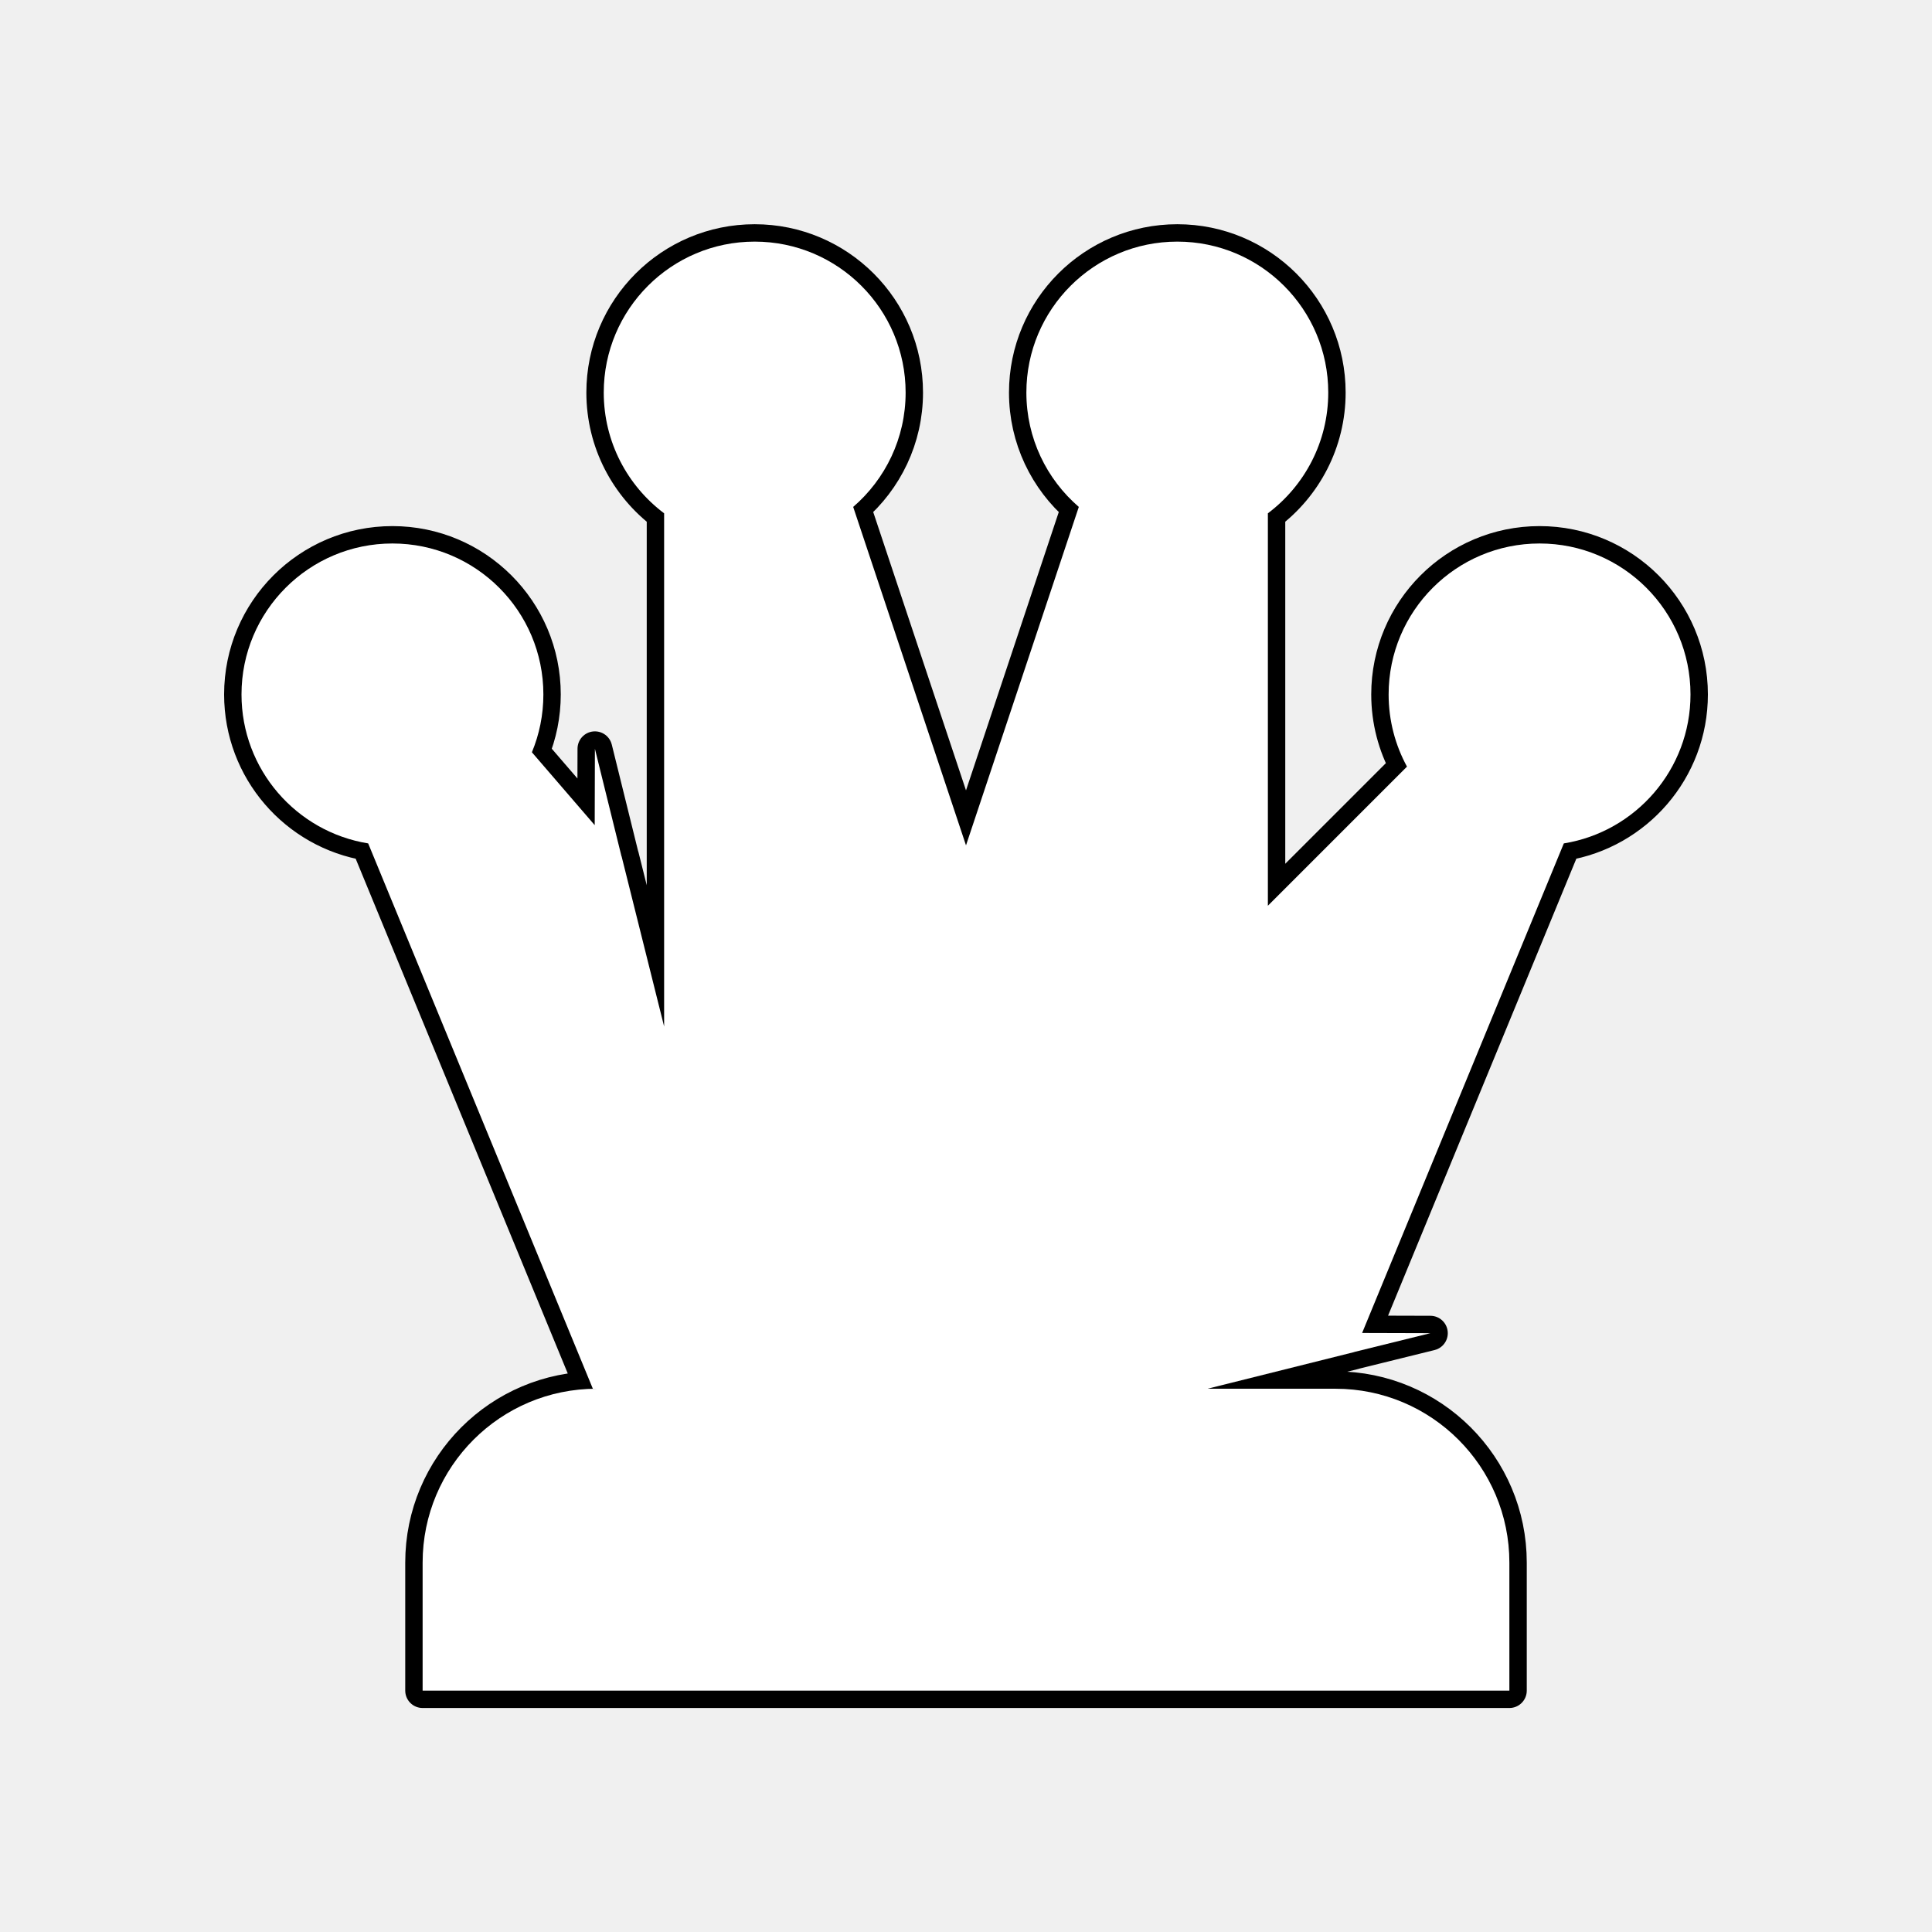
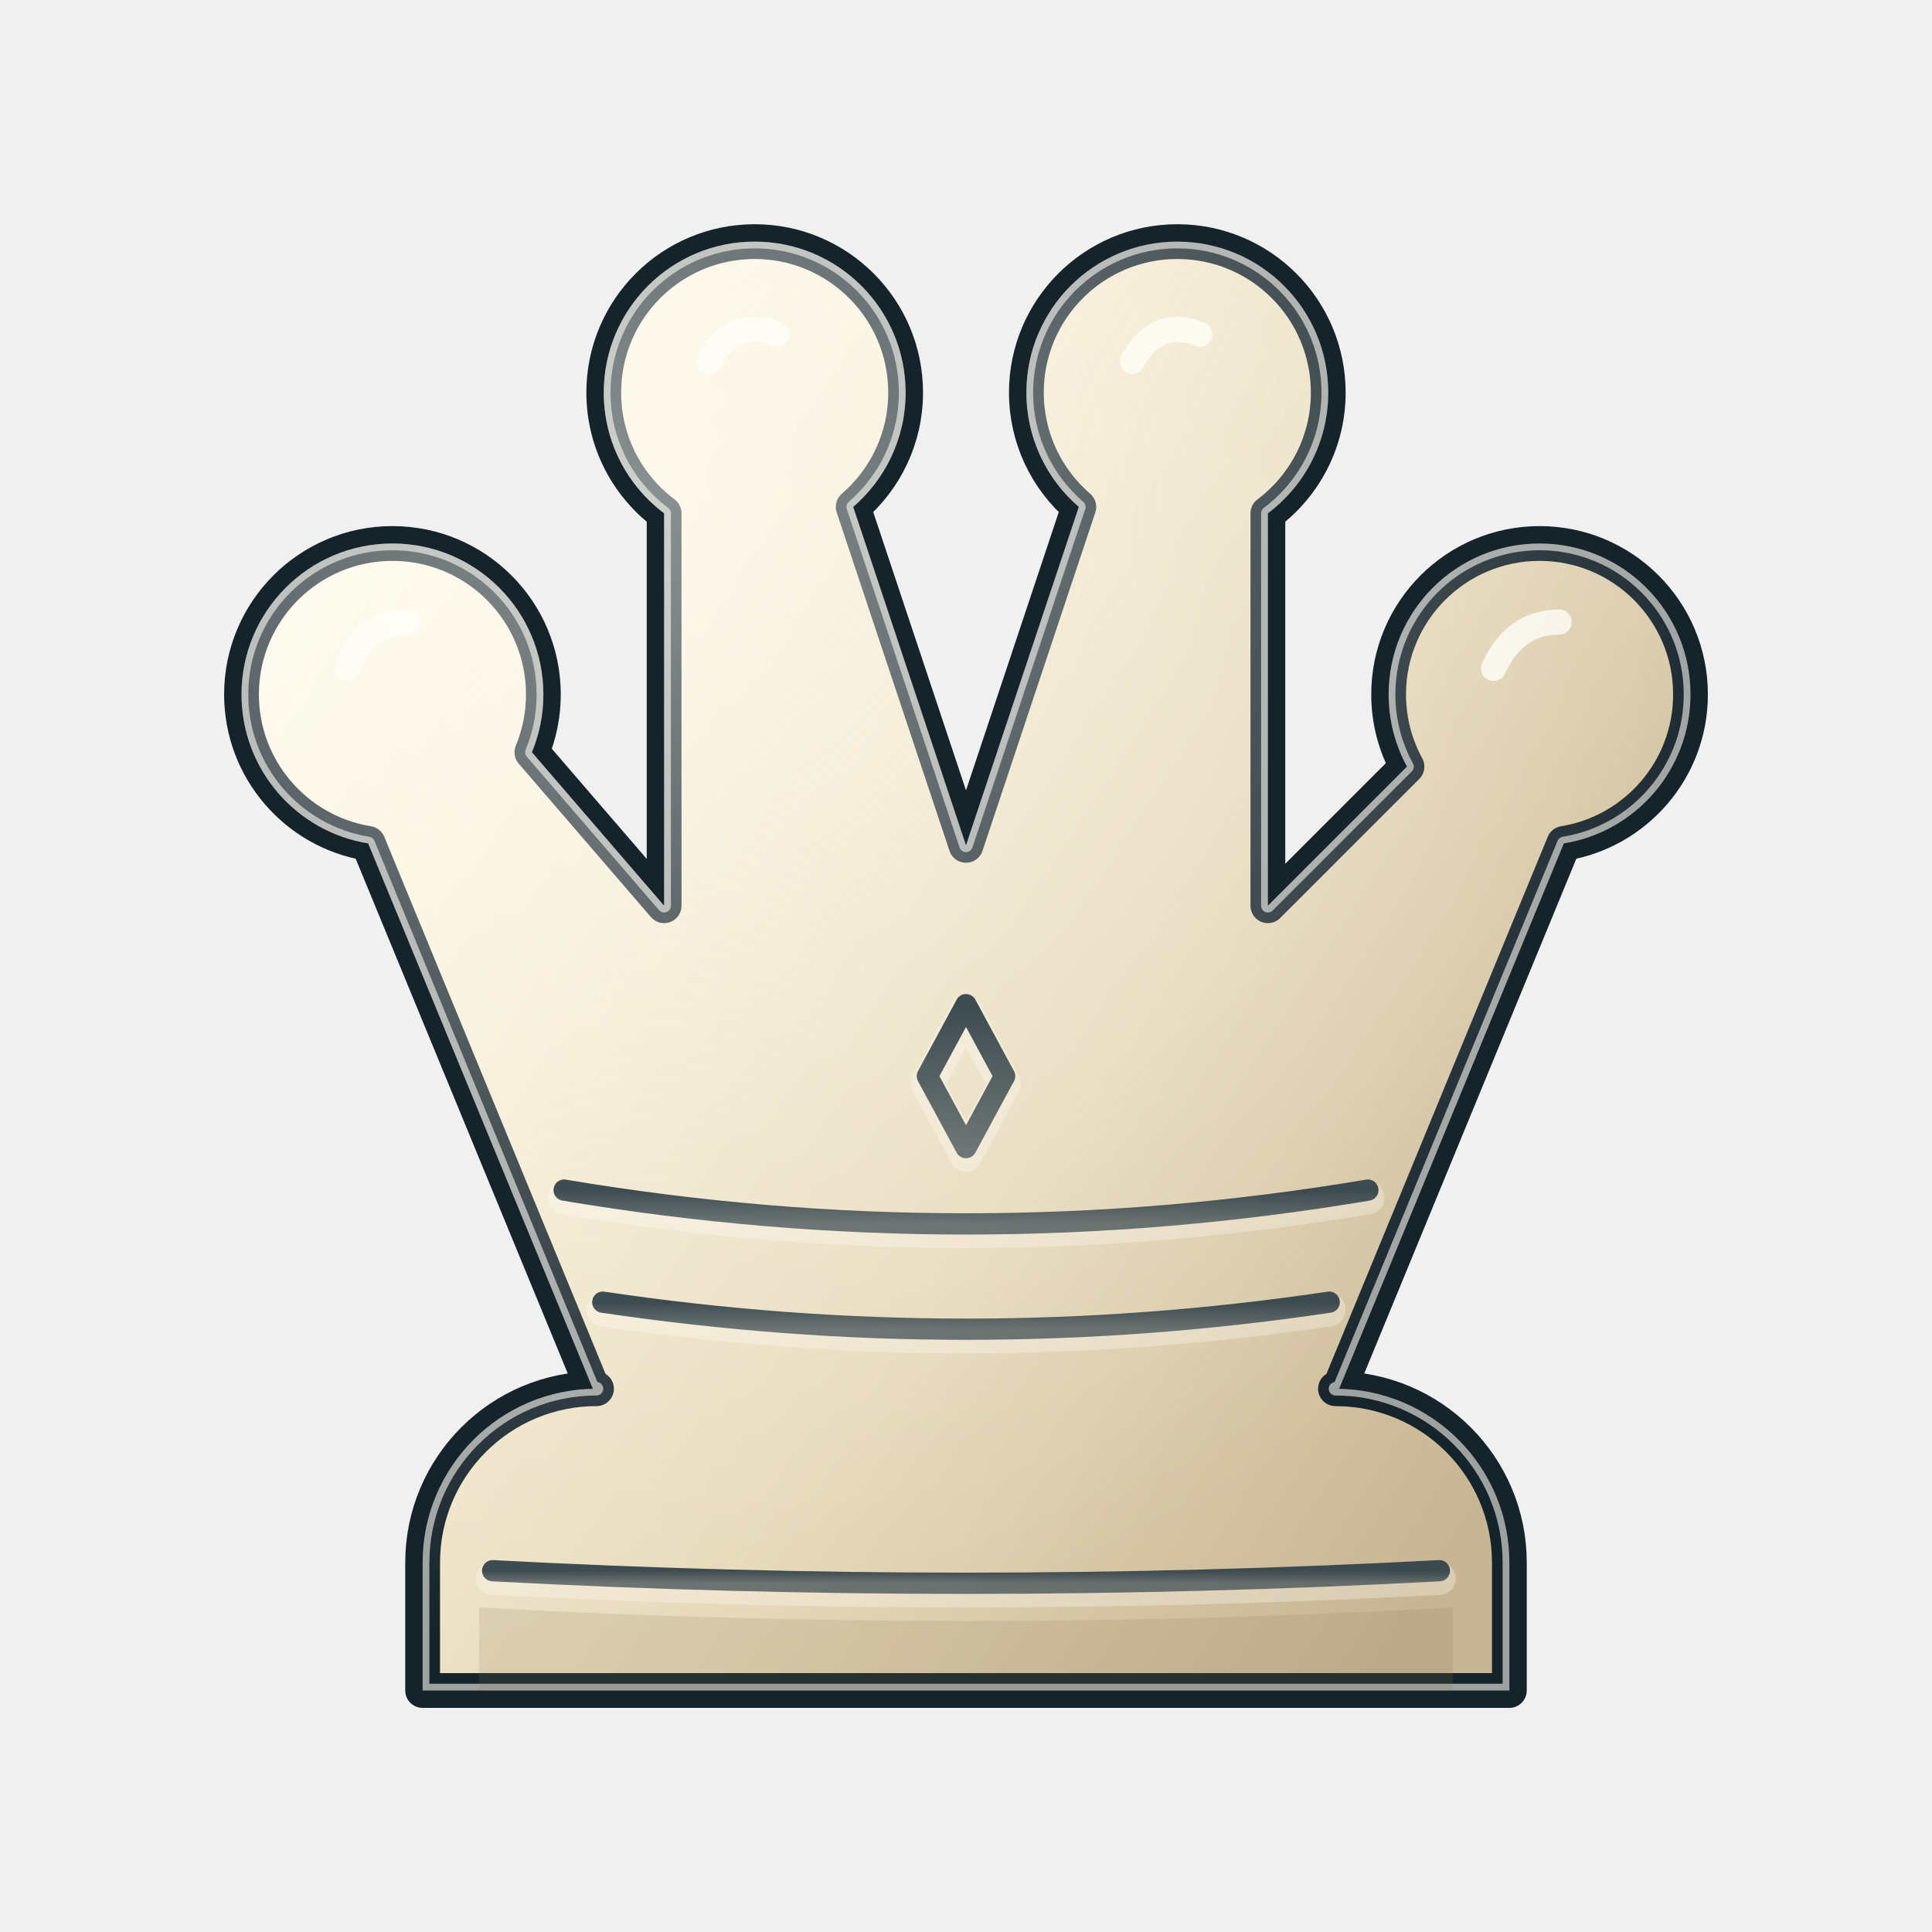
- <svg xmlns="http://www.w3.org/2000/svg" viewBox="0 0 1000 1000" x="0px" y="0px">
-   <defs id="defs1">
-     <style id="style1">.cls-1{fill:none;}.cls-2{clip-path:url(#a);}</style>
-     <clipPath id="a">
-       <rect class="cls-1" x="-3342.87" y="-868.09" width="937.5" height="937.5" id="rect1" />
+ <svg xmlns="http://www.w3.org/2000/svg" viewBox="0 0 1000 1000" role="img" aria-labelledby="sculpted-wq-title sculpted-wq-desc">
+   <defs>
+     <linearGradient id="sculpted-wq-body" x1="0" y1="0" x2="1" y2="0.65">
+       <stop offset="0" stop-color="#fffef5" />
+       <stop offset=".3" stop-color="#f9f2dc" />
+       <stop offset=".68" stop-color="#e5d7b8" />
+       <stop offset="1" stop-color="#c7b593" />
+     </linearGradient>
+     <radialGradient id="sculpted-wq-light" cx=".28" cy=".18" r=".8">
+       <stop stop-color="#fffef8" stop-opacity=".5" />
+       <stop offset="1" stop-color="#fffef8" stop-opacity="0" />
+     </radialGradient>
+     <linearGradient id="sculpted-wq-groove" x1="0" y1="0" x2="0" y2="1">
+       <stop stop-color="#34434a" stop-opacity=".95" />
+       <stop offset="1" stop-color="#34434a" stop-opacity=".7" />
+     </linearGradient>
+     <clipPath id="sculpted-wq-clip">
+       <path d="M875 359.44C875 398.31 846.6 430.55 809.43 436.55L693.14 718.81H691.25C740.96 718.81 781.25 759.11 781.25 808.81V875H218.75V808.81C218.75 759.11 259.04 718.81 308.75 718.81H306.86L190.57 436.55C153.4 430.55 125 398.31 125 359.44C125 316.29 159.98 281.31 203.12 281.31C246.27 281.31 281.25 316.29 281.25 359.44C281.25 370.04 279.14 380.15 275.31 389.37L343.75 468.81V265.69C324.78 251.44 312.5 228.75 312.5 203.19C312.5 160.04 347.48 125.06 390.62 125.06C433.77 125.06 468.75 160.04 468.75 203.19C468.75 226.85 458.23 248.05 441.61 262.38L500 437.56L558.39 262.38C541.77 248.05 531.25 226.85 531.25 203.19C531.25 160.04 566.23 125.06 609.38 125.06C652.52 125.06 687.5 160.04 687.5 203.19C687.5 228.75 675.22 251.44 656.25 265.69V468.81L728.25 396.81C722.2 385.71 718.75 372.97 718.75 359.44C718.75 316.29 753.73 281.31 796.88 281.31C840.02 281.31 875 316.29 875 359.44Z" />
    </clipPath>
  </defs>
-   <path d="M875,359.44c0,38.87-28.4,71.11-65.57,77.11l-104.4,253.4,35.34,.1-39.4,9.73v.04l-75.97,18.99h66.25c49.71,0,90,40.3,90,90v66.25H218.75v-66.25c0-49.7,40.29-90,90-90h-1.89c-38.76-94.08-77.53-188.17-116.29-282.26-37.17-6-65.57-38.24-65.57-77.11,0-43.15,34.98-78.13,78.12-78.13s78.13,34.98,78.13,78.13c0,10.6-2.11,20.71-5.94,29.93,10.84,12.57,21.67,25.15,32.51,37.73l.1-39.55,13.75,55.63s.05,.05,.07,.08l22.01,88.05V265.69c-18.97-14.25-31.25-36.94-31.25-62.5,0-43.15,34.98-78.13,78.12-78.13s78.13,34.98,78.13,78.13c0,23.66-10.52,44.86-27.14,59.19,19.46,58.39,38.93,116.79,58.39,175.18,19.46-58.39,38.93-116.79,58.39-175.18-16.62-14.33-27.14-35.53-27.14-59.19,0-43.15,34.98-78.13,78.13-78.13s78.12,34.98,78.12,78.13c0,25.56-12.28,48.25-31.25,62.5v203.12l72-72c-6.05-11.1-9.5-23.84-9.5-37.37,0-43.15,34.98-78.13,78.13-78.13s78.12,34.98,78.12,78.13Z" id="path1" style="fill:#ffffff;stroke:#000000;stroke-opacity:1;stroke-width:18;stroke-dasharray:none;paint-order:stroke markers fill;stroke-linejoin:round;stroke-linecap:butt" />
+   <path d="M875 359.44C875 398.31 846.6 430.55 809.43 436.55L693.14 718.81H691.25C740.96 718.81 781.25 759.11 781.25 808.81V875H218.75V808.81C218.75 759.11 259.04 718.81 308.75 718.81H306.86L190.57 436.55C153.4 430.55 125 398.31 125 359.44C125 316.29 159.98 281.31 203.12 281.31C246.27 281.31 281.25 316.29 281.25 359.44C281.25 370.04 279.14 380.15 275.31 389.37L343.75 468.81V265.69C324.78 251.44 312.5 228.75 312.5 203.19C312.5 160.04 347.48 125.06 390.62 125.06C433.77 125.06 468.75 160.04 468.75 203.19C468.75 226.85 458.23 248.05 441.61 262.38L500 437.56L558.39 262.38C541.77 248.05 531.25 226.85 531.25 203.19C531.25 160.04 566.23 125.06 609.38 125.06C652.52 125.06 687.5 160.04 687.5 203.19C687.5 228.75 675.22 251.44 656.25 265.69V468.81L728.25 396.81C722.2 385.71 718.75 372.97 718.75 359.44C718.75 316.29 753.73 281.31 796.88 281.31C840.02 281.31 875 316.29 875 359.44Z" fill="url(#sculpted-wq-body)" stroke="#15232b" stroke-width="18" stroke-linejoin="round" />
+   <g clip-path="url(#sculpted-wq-clip)">
+     <path d="M875 359.44C875 398.31 846.6 430.55 809.43 436.55L693.14 718.81H691.25C740.96 718.81 781.25 759.11 781.25 808.81V875H218.75V808.81C218.75 759.11 259.04 718.81 308.75 718.81H306.86L190.57 436.55C153.4 430.55 125 398.31 125 359.44C125 316.29 159.98 281.31 203.12 281.31C246.27 281.31 281.25 316.29 281.25 359.44C281.25 370.04 279.14 380.15 275.31 389.37L343.75 468.81V265.69C324.78 251.44 312.5 228.75 312.5 203.19C312.5 160.04 347.48 125.06 390.62 125.06C433.77 125.06 468.75 160.04 468.75 203.19C468.75 226.85 458.23 248.05 441.61 262.38L500 437.56L558.39 262.38C541.77 248.05 531.25 226.85 531.25 203.19C531.25 160.04 566.23 125.06 609.38 125.06C652.52 125.06 687.5 160.04 687.5 203.19C687.5 228.75 675.22 251.44 656.25 265.69V468.81L728.25 396.81C722.2 385.71 718.75 372.97 718.75 359.44C718.75 316.29 753.73 281.31 796.88 281.31C840.02 281.31 875 316.29 875 359.44Z" fill="url(#sculpted-wq-light)" />
+     <path d="M875 359.44C875 398.31 846.6 430.55 809.43 436.55L693.14 718.81H691.25C740.96 718.81 781.25 759.11 781.25 808.81V875H218.75V808.81C218.75 759.11 259.04 718.81 308.75 718.81H306.86L190.57 436.55C153.4 430.55 125 398.31 125 359.44C125 316.29 159.98 281.31 203.12 281.31C246.27 281.31 281.25 316.29 281.25 359.44C281.25 370.04 279.14 380.15 275.31 389.37L343.75 468.81V265.69C324.78 251.44 312.5 228.75 312.5 203.19C312.5 160.04 347.48 125.06 390.62 125.06C433.77 125.06 468.75 160.04 468.75 203.19C468.75 226.85 458.23 248.05 441.61 262.38L500 437.56L558.39 262.38C541.77 248.05 531.25 226.85 531.25 203.19C531.25 160.04 566.23 125.06 609.38 125.06C652.52 125.06 687.5 160.04 687.5 203.19C687.5 228.75 675.22 251.44 656.25 265.69V468.81L728.25 396.81C722.2 385.71 718.75 372.97 718.75 359.44C718.75 316.29 753.73 281.31 796.88 281.31C840.02 281.31 875 316.29 875 359.44Z" fill="none" stroke="#fffdf4" stroke-width="7" stroke-linejoin="round" opacity=".58" />
+     <path d="M248 832Q500 846 752 832V882H248Z" fill="#8b7755" opacity=".17" />
+     <g fill="none" stroke="#fffdf4" stroke-width="17" stroke-linecap="round" stroke-linejoin="round" opacity=".32" transform="translate(0 4)">
+       <path d="M292 616Q500 651 708 616" />
+       <path d="M312 674Q500 702 688 674" />
+       <path d="M500 520L520 557L500 594L480 557Z" />
+       <path d="M255 813Q500 826 745 813" />
+     </g>
+     <g fill="none" stroke="url(#sculpted-wq-groove)" stroke-width="11" stroke-linecap="round" stroke-linejoin="round">
+       <path d="M292 616Q500 651 708 616" />
+       <path d="M312 674Q500 702 688 674" />
+       <path d="M500 520L520 557L500 594L480 557Z" />
+       <path d="M255 813Q500 826 745 813" />
+     </g>
+     <path d="M180 346Q188 322 211 322M367 187Q379 164 402 173M586 187Q599 164 621 173M773 346Q784 322 807 322" fill="none" stroke="#fffef8" stroke-width="13" stroke-linecap="round" opacity=".8" />
+   </g>
</svg>
